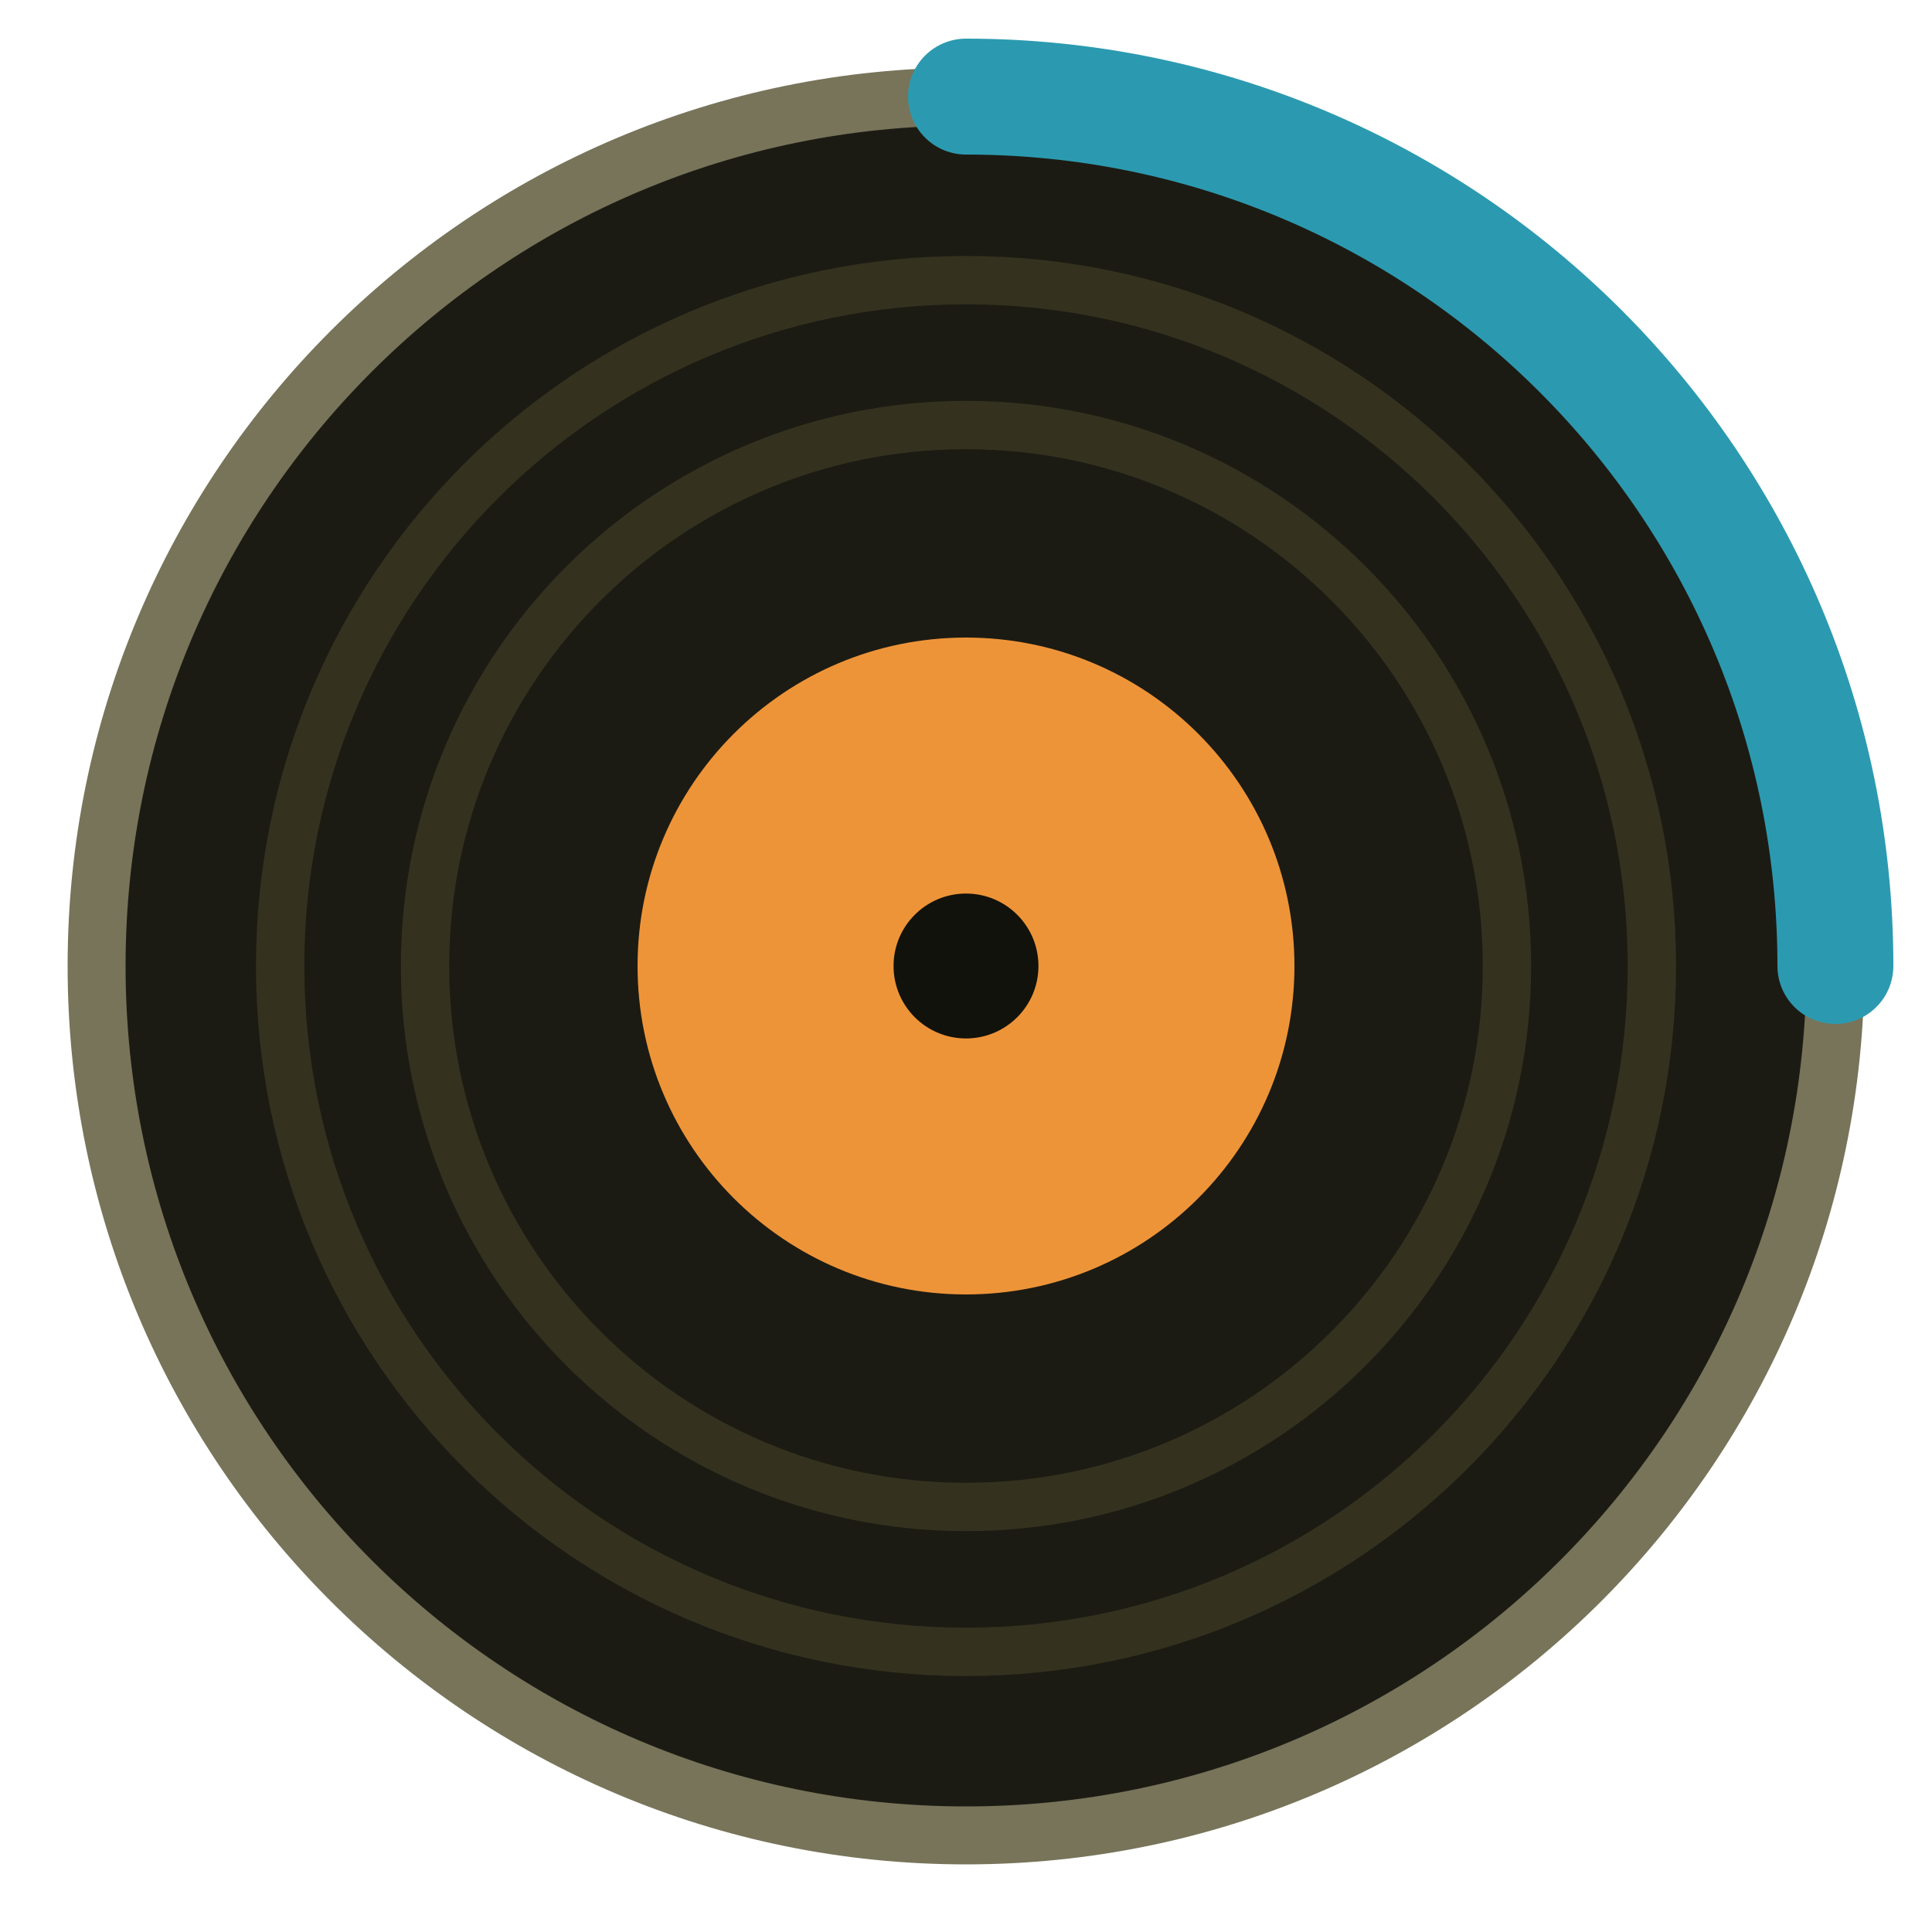
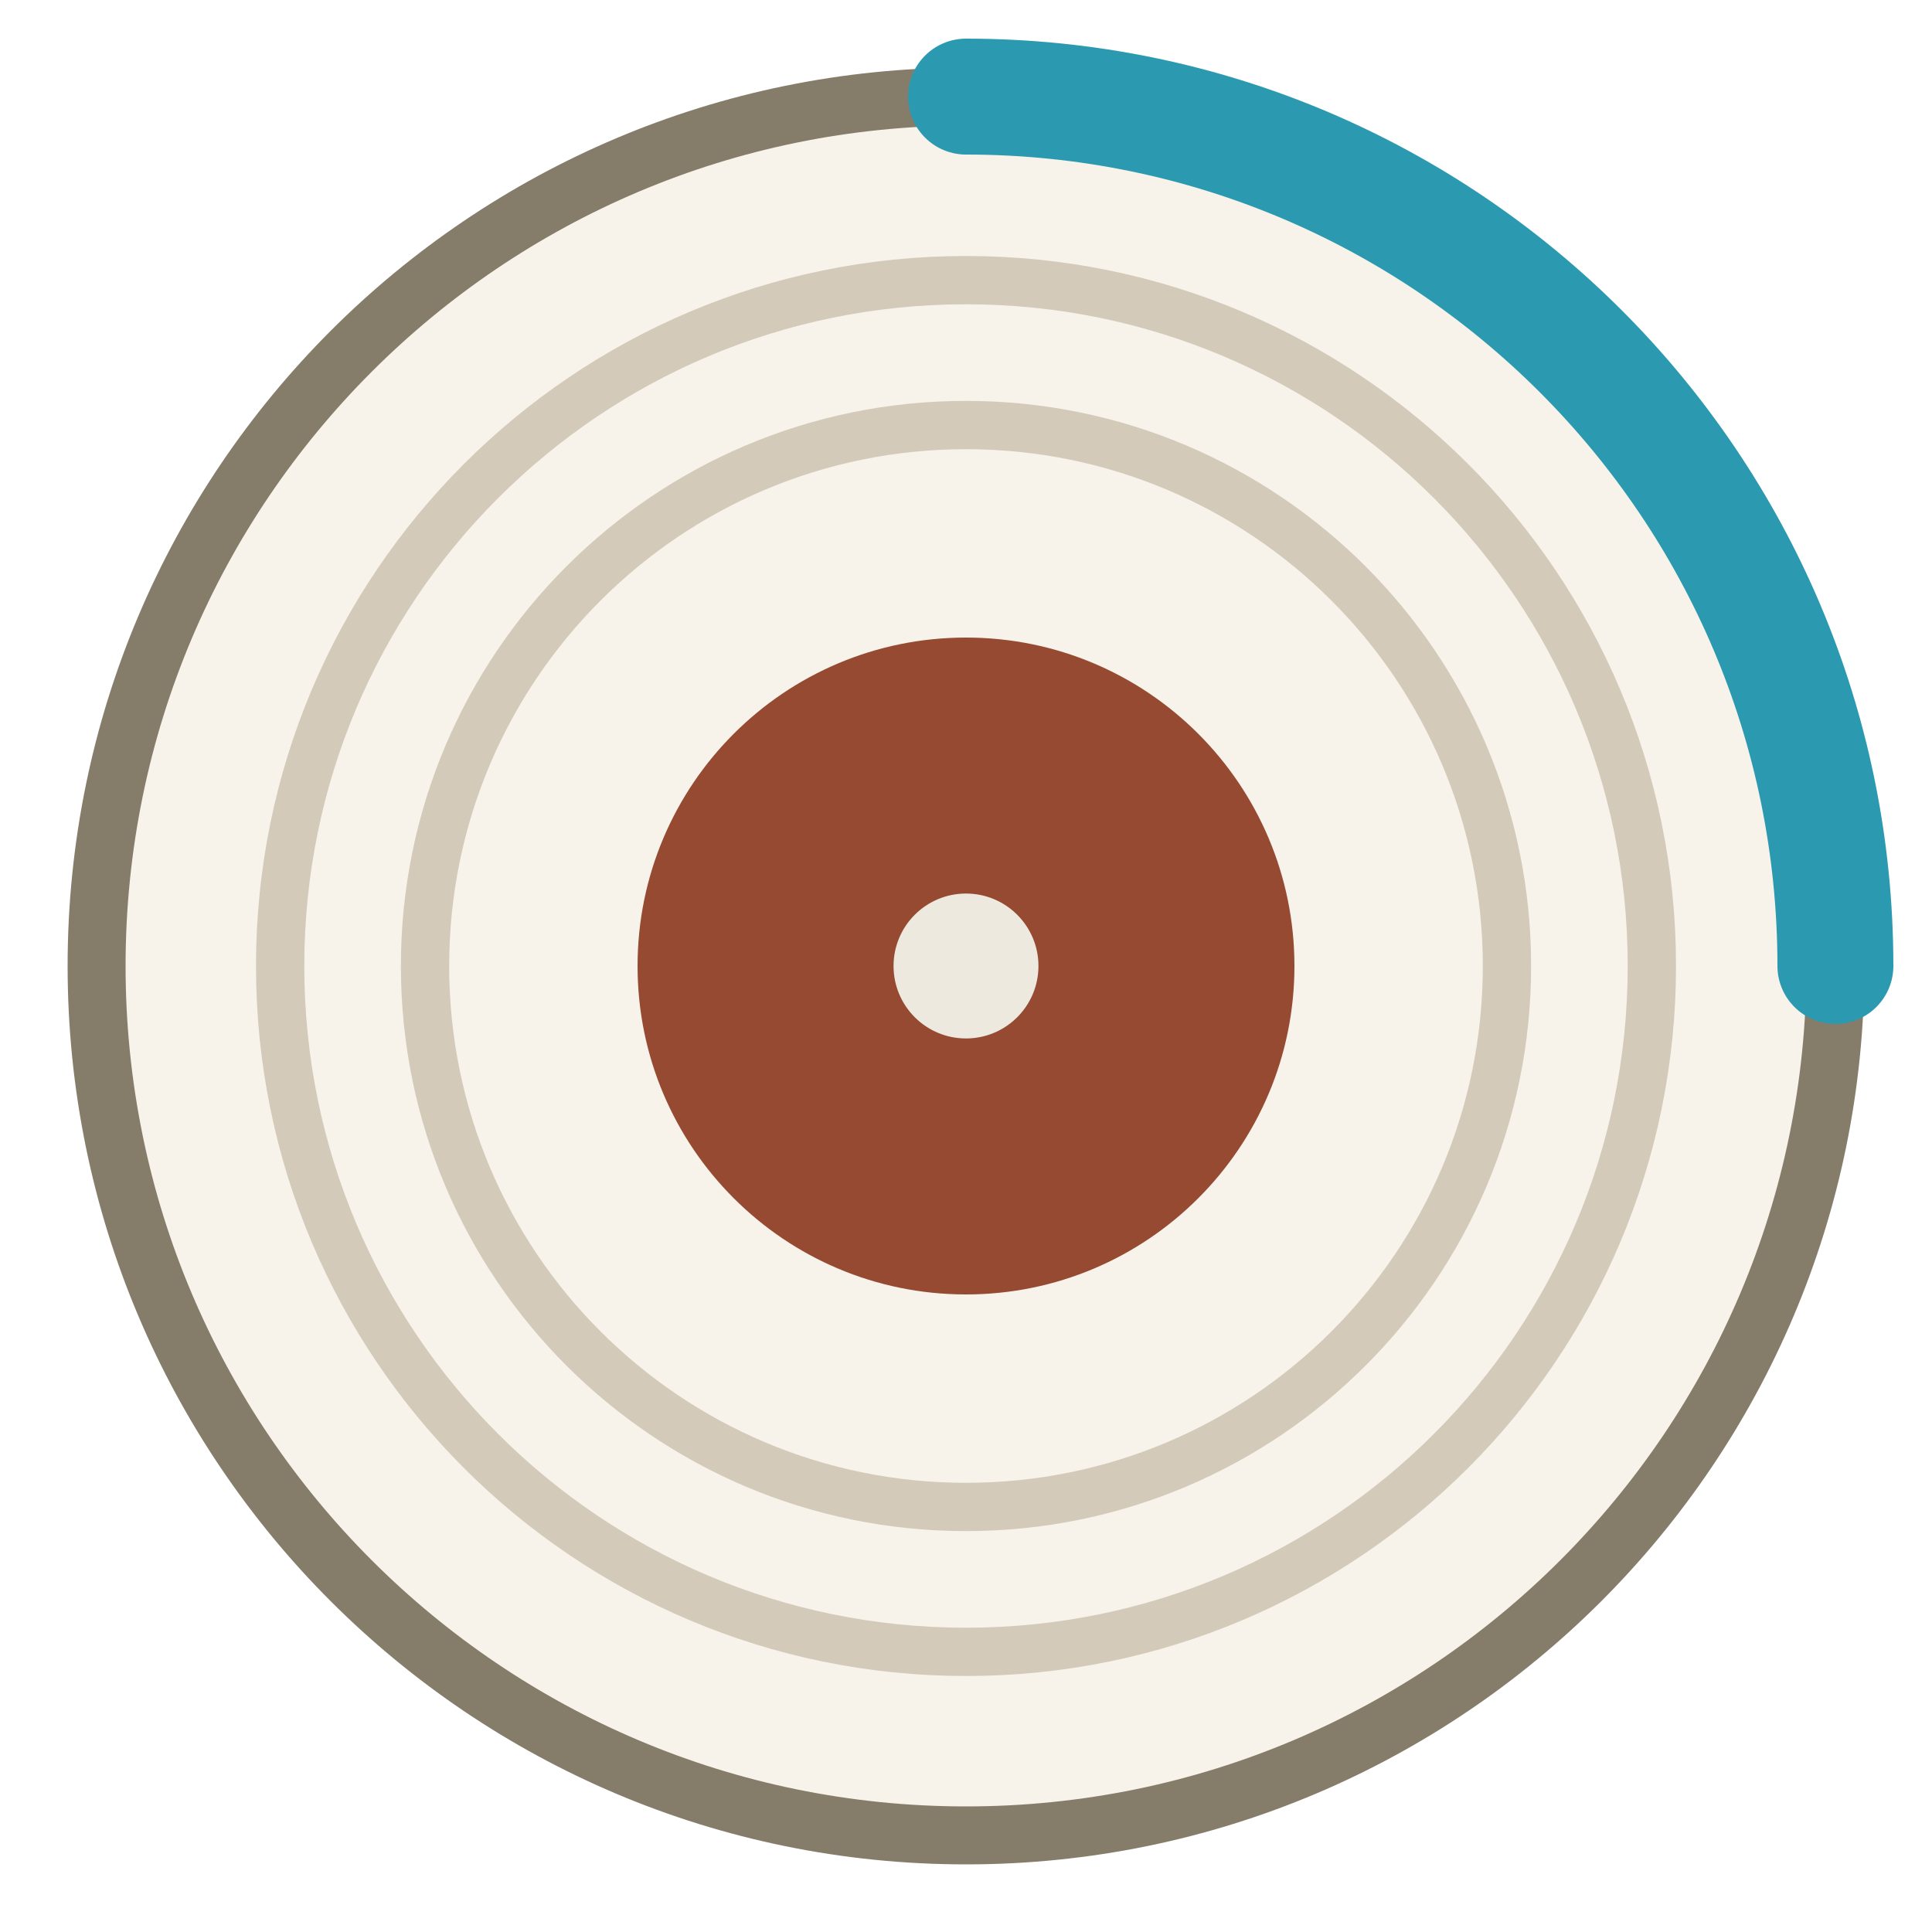
<svg xmlns="http://www.w3.org/2000/svg" viewBox="0 0 40 40" width="40" height="40" role="img" aria-label="Skarbnik">
-   <circle cx="20" cy="20" r="18" fill="#1C1B13" stroke="#77745A" stroke-width="1.2" />
-   <circle cx="20" cy="20" r="14.2" fill="none" stroke="#34321F" stroke-width="1" />
-   <circle cx="20" cy="20" r="11.2" fill="none" stroke="#34321F" stroke-width="1" />
+   <style>
+ .disc{fill:#F7F3EA;stroke:#857C69}.groove{stroke:#D3CABA}.label{fill:#964A32}.hole{fill:#EEE9DF}
+ @media (prefers-color-scheme: dark){.disc{fill:#1C1B13;stroke:#77745A}.groove{stroke:#34321F}.label{fill:#EE9438}.hole{fill:#12120C}}
+ </style>
+   <circle class="disc" cx="20" cy="20" r="18" stroke-width="1.2" />
+   <circle class="groove" cx="20" cy="20" r="14.2" fill="none" stroke-width="1" />
+   <circle class="groove" cx="20" cy="20" r="11.2" fill="none" stroke-width="1" />
  <path d="M20 2A18 18 0 0 1 38 20" fill="none" stroke="#2B9AB0" stroke-width="2.4" stroke-linecap="round" />
-   <circle cx="20" cy="20" r="6.8" fill="#EE9438" />
-   <circle cx="20" cy="20" r="1.5" fill="#12120C" />
+   <circle class="label" cx="20" cy="20" r="6.8" />
+   <circle class="hole" cx="20" cy="20" r="1.5" />
</svg>
